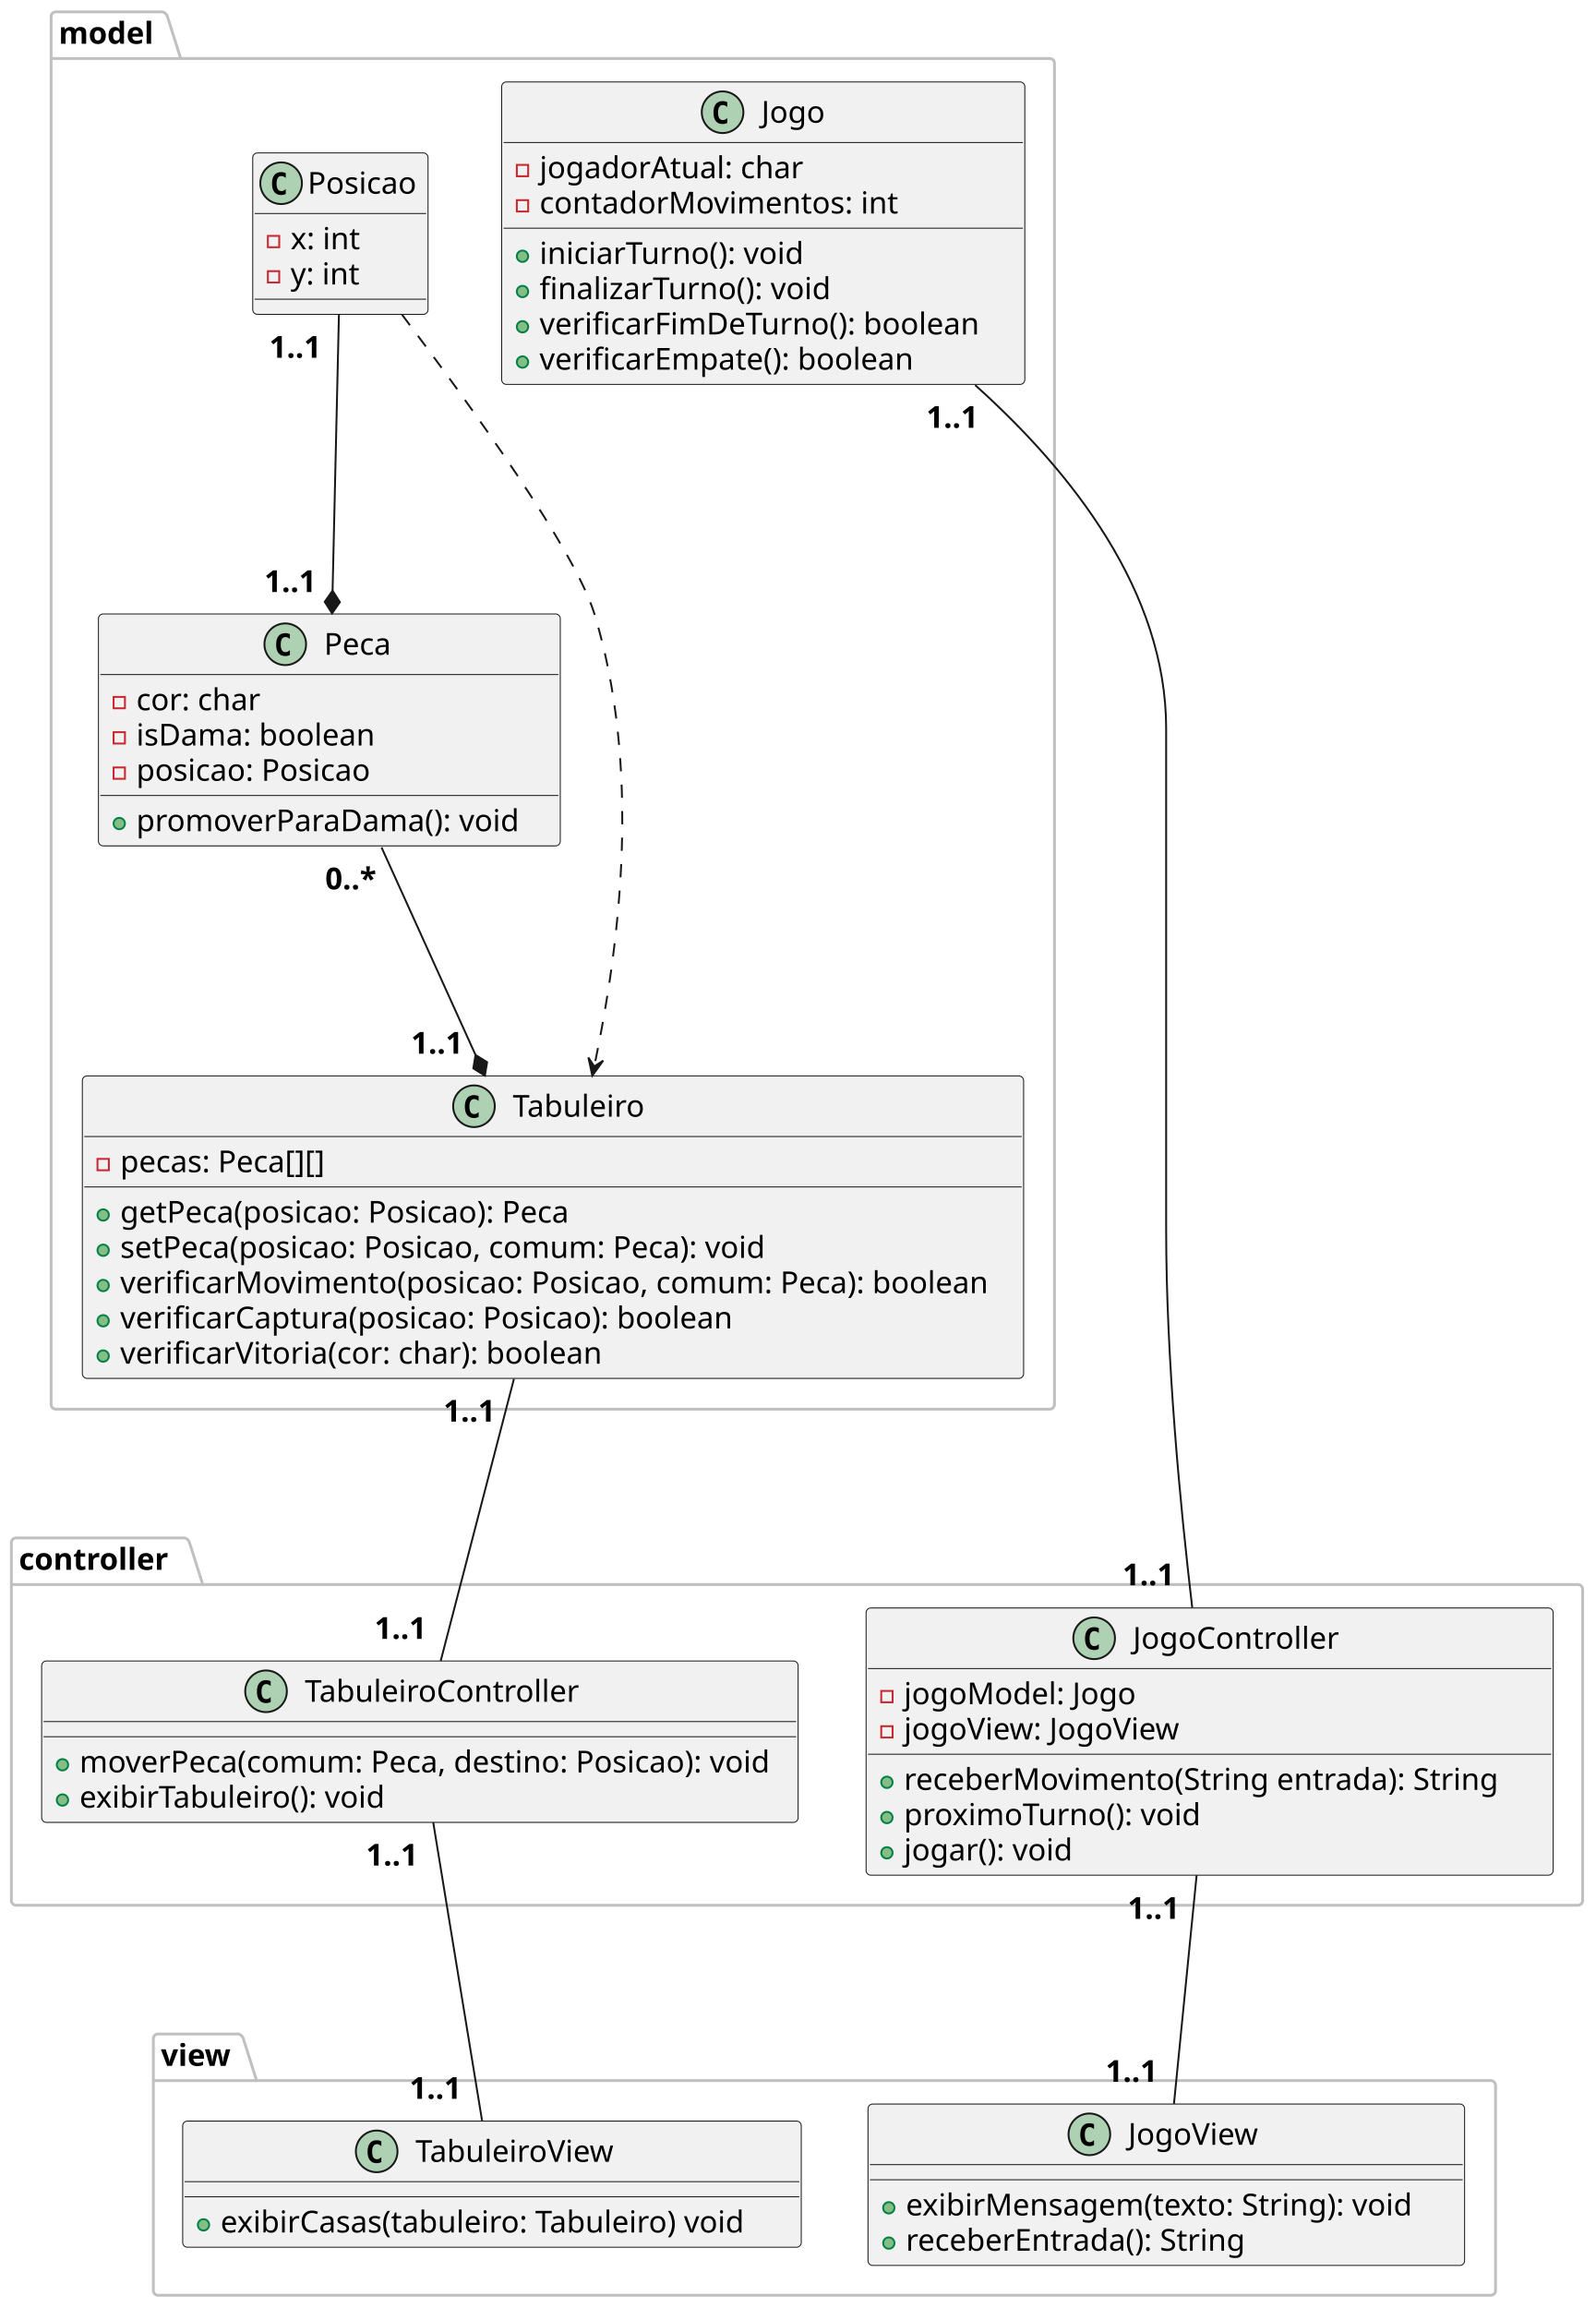
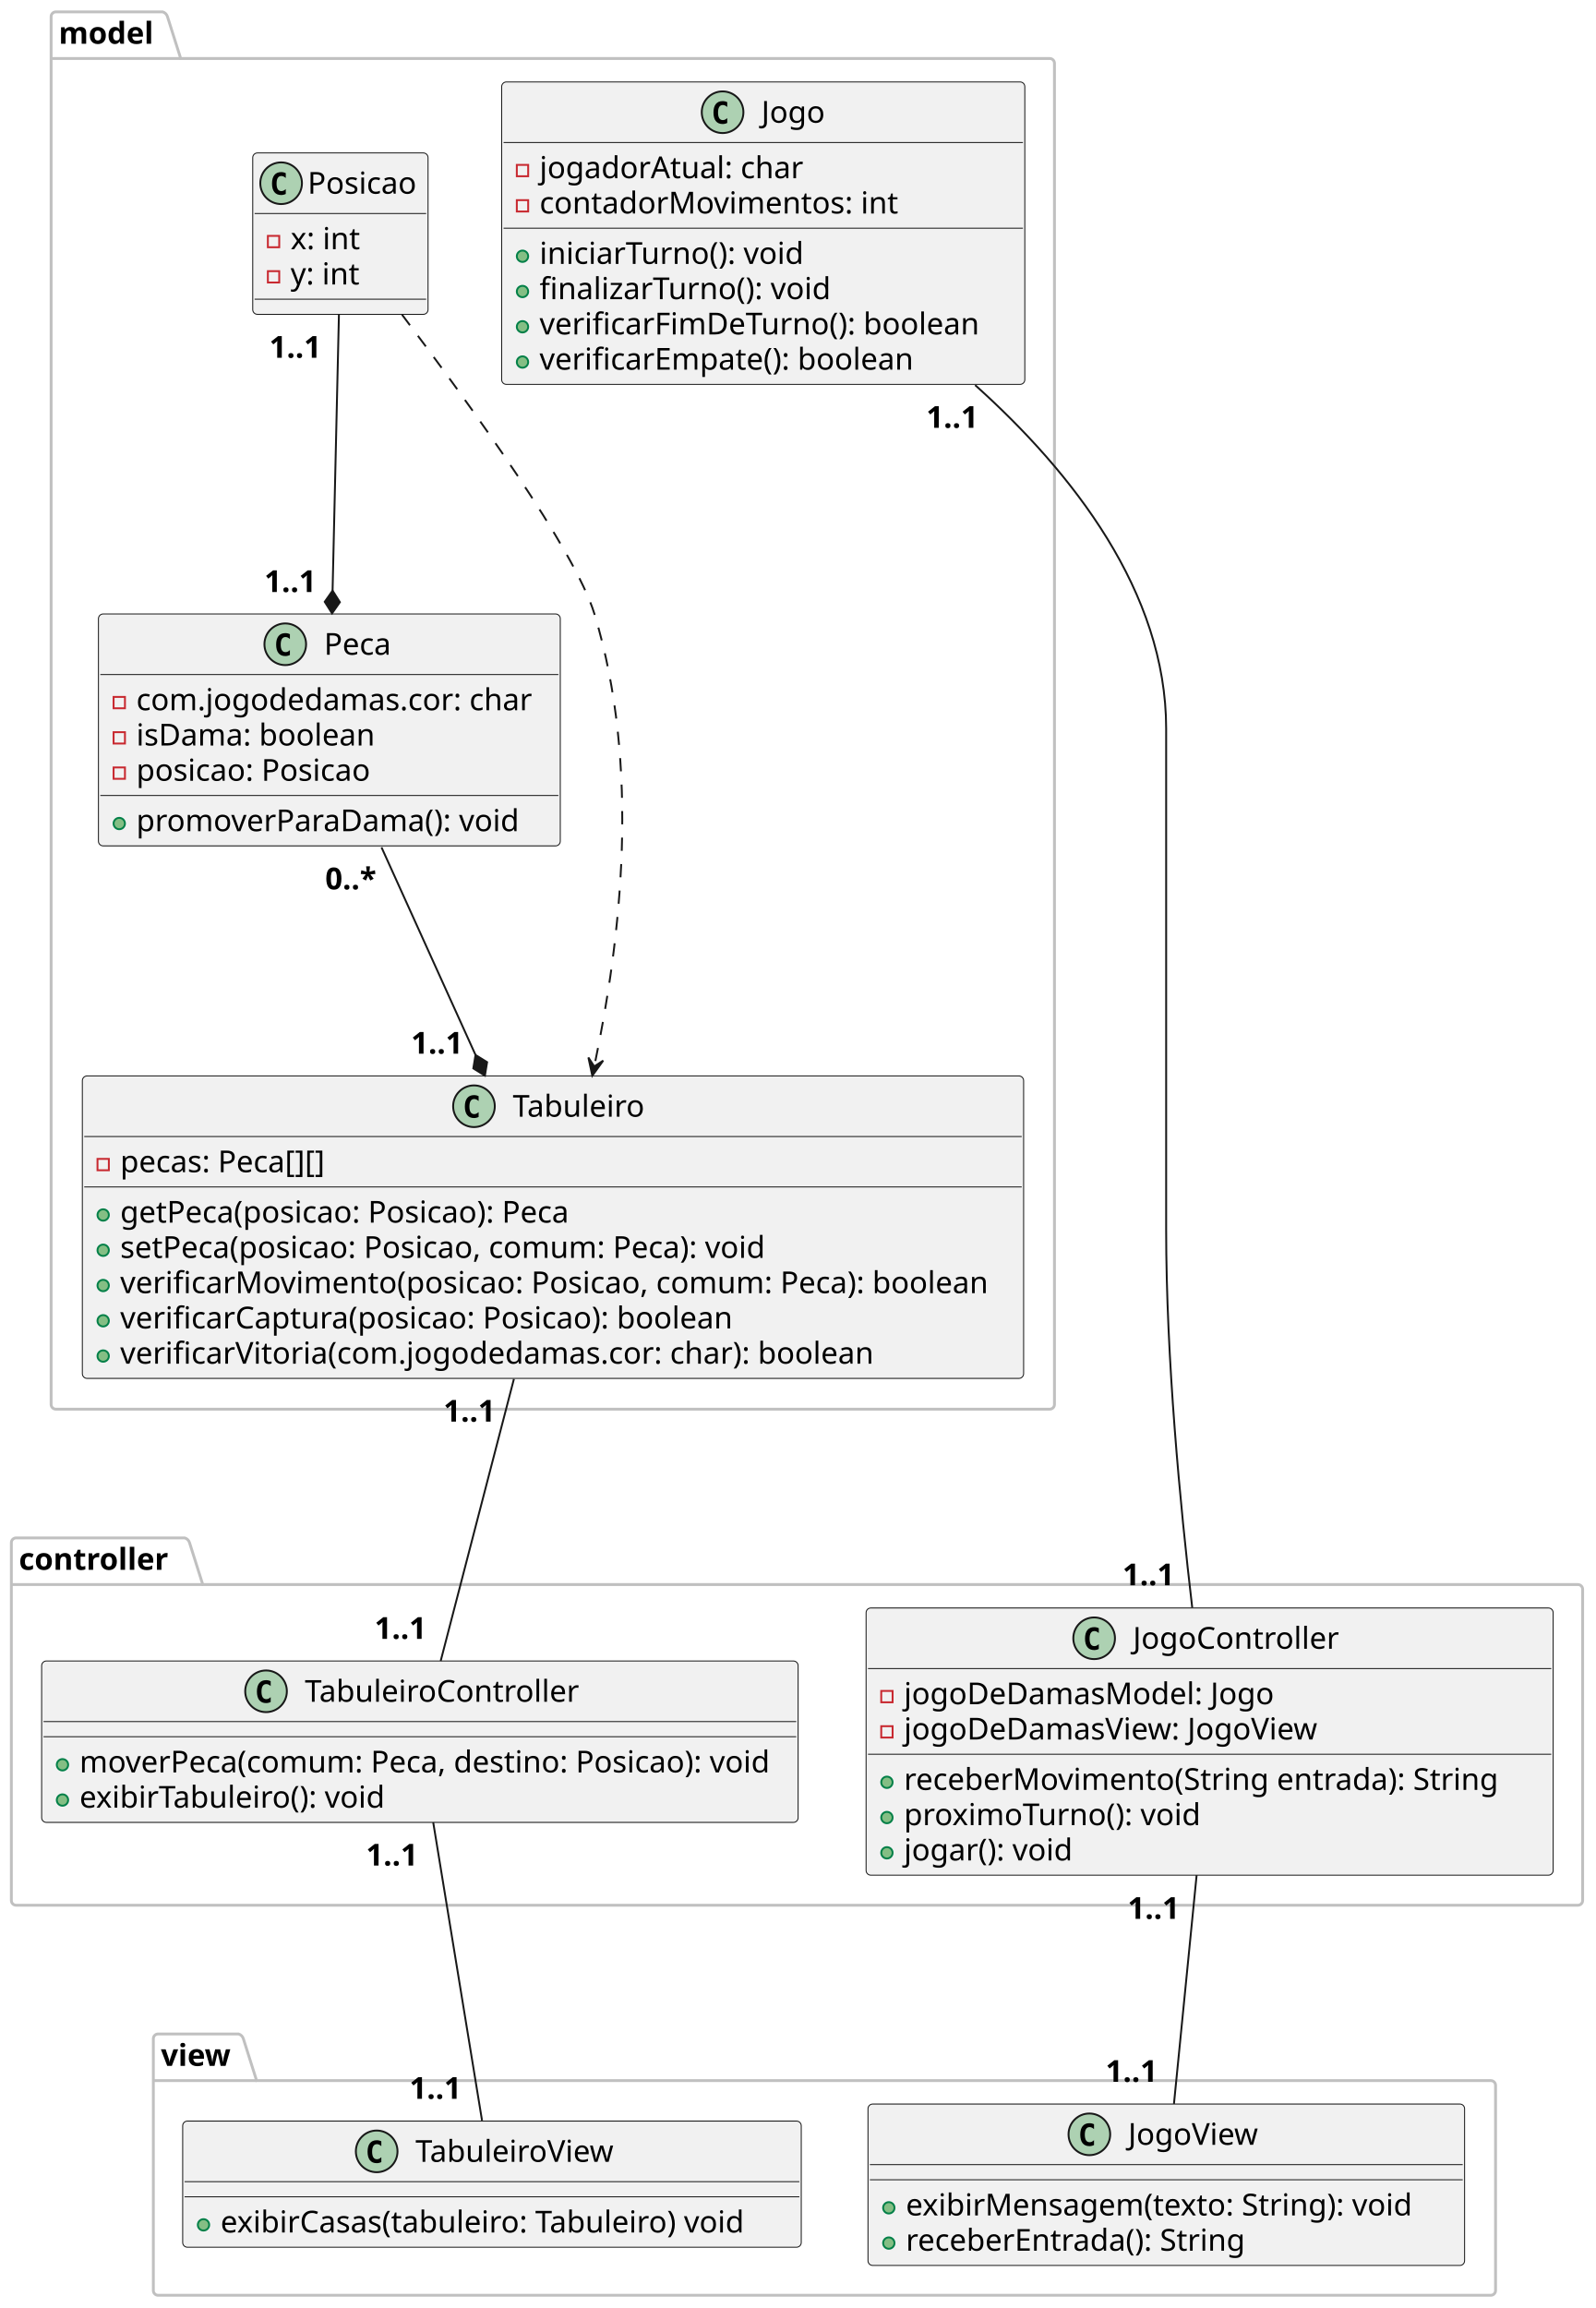
<svg xmlns="http://www.w3.org/2000/svg" contentStyleType="text/css" height="1219px" preserveAspectRatio="none" style="width:843px;height:1219px;background:#FFFFFF;" version="1.1" viewBox="0 0 843 1219" width="843px" zoomAndPan="magnify">
  <defs />
  <g>
    <g id="cluster_model">
      <path d="M29.5,6.273 L85.953,6.273 A3.75,3.75 0 0 1 88.453,8.773 L95.453,30.898 L554.5,30.898 A2.5,2.5 0 0 1 557,33.398 L557,741.773 A2.5,2.5 0 0 1 554.5,744.273 L29.5,744.273 A2.5,2.5 0 0 1 27,741.773 L27,8.773 A2.5,2.5 0 0 1 29.5,6.273 " fill="none" style="stroke:#C0C0C0;stroke-width:1.5;" />
      <line style="stroke:#C0C0C0;stroke-width:1.5;" x1="27" x2="95.453" y1="30.898" y2="30.898" />
      <text fill="#000000" font-family="sans-serif" font-size="16" font-weight="bold" lengthAdjust="spacing" textLength="55.453" x="31" y="23.125">model</text>
    </g>
    <g id="cluster_controller">
      <path d="M8.5,812.273 L97.609,812.273 A3.75,3.75 0 0 1 100.109,814.773 L107.109,836.898 L833.5,836.898 A2.5,2.5 0 0 1 836,839.398 L836,1003.773 A2.5,2.5 0 0 1 833.5,1006.273 L8.5,1006.273 A2.5,2.5 0 0 1 6,1003.773 L6,814.773 A2.5,2.5 0 0 1 8.5,812.273 " fill="none" style="stroke:#C0C0C0;stroke-width:1.5;" />
      <line style="stroke:#C0C0C0;stroke-width:1.5;" x1="6" x2="107.109" y1="836.898" y2="836.898" />
      <text fill="#000000" font-family="sans-serif" font-size="16" font-weight="bold" lengthAdjust="spacing" textLength="88.109" x="10" y="829.125">controller</text>
    </g>
    <g id="cluster_view">
      <path d="M83.5,1074.273 L126.047,1074.273 A3.75,3.75 0 0 1 128.547,1076.773 L135.547,1098.898 L787.5,1098.898 A2.5,2.5 0 0 1 790,1101.398 L790,1209.773 A2.5,2.5 0 0 1 787.5,1212.273 L83.5,1212.273 A2.5,2.5 0 0 1 81,1209.773 L81,1076.773 A2.5,2.5 0 0 1 83.5,1074.273 " fill="none" style="stroke:#C0C0C0;stroke-width:1.5;" />
      <line style="stroke:#C0C0C0;stroke-width:1.5;" x1="81" x2="135.547" y1="1098.898" y2="1098.898" />
      <text fill="#000000" font-family="sans-serif" font-size="16" font-weight="bold" lengthAdjust="spacing" textLength="41.547" x="85" y="1091.125">view</text>
    </g>
    <g id="elem_Tabuleiro">
      <rect codeLine="6" fill="#F1F1F1" height="159.75" id="Tabuleiro" rx="2.5" ry="2.5" style="stroke:#181818;stroke-width:0.5;" width="497.211" x="43.5" y="568.273" />
      <ellipse cx="250.367" cy="584.273" fill="#ADD1B2" rx="11" ry="11" style="stroke:#181818;stroke-width:1;" />
      <path d="M252.82,589.93 Q252.273,590.211 251.664,590.352 Q251.07,590.508 250.398,590.508 Q248.039,590.508 246.789,588.945 Q245.555,587.383 245.555,584.445 Q245.555,581.508 246.789,579.961 Q248.039,578.398 250.398,578.398 Q251.07,578.398 251.68,578.539 Q252.289,578.68 252.82,578.961 L252.82,581.523 Q252.227,580.977 251.664,580.727 Q251.102,580.461 250.508,580.461 Q249.242,580.461 248.602,581.477 Q247.961,582.477 247.961,584.445 Q247.961,586.414 248.602,587.43 Q249.242,588.43 250.508,588.43 Q251.102,588.43 251.664,588.18 Q252.227,587.914 252.82,587.367 L252.82,589.93 Z " fill="#000000" />
      <text fill="#000000" font-family="sans-serif" font-size="16" lengthAdjust="spacing" textLength="74.977" x="270.867" y="589.812">Tabuleiro</text>
      <line style="stroke:#181818;stroke-width:0.5;" x1="44.5" x2="539.711" y1="600.273" y2="600.273" />
      <rect fill="none" height="6" style="stroke:#C82930;stroke-width:1;" width="6" x="51.5" y="612.086" />
      <text fill="#000000" font-family="sans-serif" font-size="16" lengthAdjust="spacing" textLength="120.477" x="63.5" y="619.125">pecas: Peca[][]</text>
      <line style="stroke:#181818;stroke-width:0.5;" x1="44.5" x2="539.711" y1="626.898" y2="626.898" />
      <ellipse cx="54.5" cy="641.711" fill="#84BE84" rx="3" ry="3" style="stroke:#038048;stroke-width:1;" />
      <text fill="#000000" font-family="sans-serif" font-size="16" lengthAdjust="spacing" textLength="257.625" x="63.5" y="645.75">getPeca(posicao: Posicao): Peca</text>
      <ellipse cx="54.5" cy="660.336" fill="#84BE84" rx="3" ry="3" style="stroke:#038048;stroke-width:1;" />
      <text fill="#000000" font-family="sans-serif" font-size="16" lengthAdjust="spacing" textLength="348.914" x="63.5" y="664.375">setPeca(posicao: Posicao, comum: Peca): void</text>
      <ellipse cx="54.5" cy="678.961" fill="#84BE84" rx="3" ry="3" style="stroke:#038048;stroke-width:1;" />
      <text fill="#000000" font-family="sans-serif" font-size="16" lengthAdjust="spacing" textLength="471.211" x="63.5" y="683">verificarMovimento(posicao: Posicao, comum: Peca): boolean</text>
      <ellipse cx="54.5" cy="697.586" fill="#84BE84" rx="3" ry="3" style="stroke:#038048;stroke-width:1;" />
      <text fill="#000000" font-family="sans-serif" font-size="16" lengthAdjust="spacing" textLength="348.656" x="63.5" y="701.625">verificarCaptura(posicao: Posicao): boolean</text>
      <ellipse cx="54.5" cy="716.211" fill="#84BE84" rx="3" ry="3" style="stroke:#038048;stroke-width:1;" />
-       <text fill="#000000" font-family="sans-serif" font-size="16" lengthAdjust="spacing" textLength="275.766" x="63.5" y="720.25">verificarVitoria(cor: char): boolean</text>
+       <text fill="#000000" font-family="sans-serif" font-size="16" lengthAdjust="spacing" textLength="275.766" x="63.5" y="720.25">verificarVitoria(com.jogodedamas.cor: char): boolean</text>
    </g>
    <g id="elem_Posicao">
      <rect codeLine="16" fill="#F1F1F1" height="85.25" id="Posicao" rx="2.5" ry="2.5" style="stroke:#181818;stroke-width:0.5;" width="92.609" x="133.5" y="80.773" />
      <ellipse cx="148.5" cy="96.773" fill="#ADD1B2" rx="11" ry="11" style="stroke:#181818;stroke-width:1;" />
      <path d="M150.953,102.43 Q150.406,102.711 149.797,102.852 Q149.203,103.008 148.531,103.008 Q146.172,103.008 144.922,101.445 Q143.688,99.883 143.688,96.945 Q143.688,94.008 144.922,92.461 Q146.172,90.898 148.531,90.898 Q149.203,90.898 149.812,91.039 Q150.422,91.18 150.953,91.461 L150.953,94.023 Q150.359,93.477 149.797,93.227 Q149.234,92.961 148.641,92.961 Q147.375,92.961 146.734,93.977 Q146.094,94.977 146.094,96.945 Q146.094,98.914 146.734,99.93 Q147.375,100.93 148.641,100.93 Q149.234,100.93 149.797,100.68 Q150.359,100.414 150.953,99.867 L150.953,102.43 Z " fill="#000000" />
      <text fill="#000000" font-family="sans-serif" font-size="16" lengthAdjust="spacing" textLength="60.609" x="162.5" y="102.312">Posicao</text>
      <line style="stroke:#181818;stroke-width:0.5;" x1="134.5" x2="225.109" y1="112.773" y2="112.773" />
      <rect fill="none" height="6" style="stroke:#C82930;stroke-width:1;" width="6" x="141.5" y="124.586" />
      <text fill="#000000" font-family="sans-serif" font-size="16" lengthAdjust="spacing" textLength="40.805" x="153.5" y="131.625">x: int</text>
      <rect fill="none" height="6" style="stroke:#C82930;stroke-width:1;" width="6" x="141.5" y="143.211" />
      <text fill="#000000" font-family="sans-serif" font-size="16" lengthAdjust="spacing" textLength="40.805" x="153.5" y="150.25">y: int</text>
      <line style="stroke:#181818;stroke-width:0.5;" x1="134.5" x2="225.109" y1="158.023" y2="158.023" />
    </g>
    <g id="elem_Peca">
      <rect codeLine="21" fill="#F1F1F1" height="122.5" id="Peca" rx="2.5" ry="2.5" style="stroke:#181818;stroke-width:0.5;" width="243.961" x="52" y="324.273" />
      <ellipse cx="150.684" cy="340.273" fill="#ADD1B2" rx="11" ry="11" style="stroke:#181818;stroke-width:1;" />
      <path d="M153.137,345.93 Q152.59,346.211 151.981,346.352 Q151.387,346.508 150.715,346.508 Q148.356,346.508 147.106,344.945 Q145.871,343.383 145.871,340.445 Q145.871,337.508 147.106,335.961 Q148.356,334.398 150.715,334.398 Q151.387,334.398 151.996,334.539 Q152.606,334.68 153.137,334.961 L153.137,337.523 Q152.543,336.977 151.981,336.727 Q151.418,336.461 150.824,336.461 Q149.559,336.461 148.918,337.477 Q148.277,338.477 148.277,340.445 Q148.277,342.414 148.918,343.43 Q149.559,344.43 150.824,344.43 Q151.418,344.43 151.981,344.18 Q152.543,343.914 153.137,343.367 L153.137,345.93 Z " fill="#000000" />
      <text fill="#000000" font-family="sans-serif" font-size="16" lengthAdjust="spacing" textLength="38.094" x="171.184" y="345.812">Peca</text>
      <line style="stroke:#181818;stroke-width:0.5;" x1="53" x2="294.961" y1="356.273" y2="356.273" />
      <rect fill="none" height="6" style="stroke:#C82930;stroke-width:1;" width="6" x="60" y="368.086" />
-       <text fill="#000000" font-family="sans-serif" font-size="16" lengthAdjust="spacing" textLength="70.961" x="72" y="375.125">cor: char</text>
+       <text fill="#000000" font-family="sans-serif" font-size="16" lengthAdjust="spacing" textLength="70.961" x="72" y="375.125">com.jogodedamas.cor: char</text>
      <rect fill="none" height="6" style="stroke:#C82930;stroke-width:1;" width="6" x="60" y="386.711" />
      <text fill="#000000" font-family="sans-serif" font-size="16" lengthAdjust="spacing" textLength="134.742" x="72" y="393.75">isDama: boolean</text>
      <rect fill="none" height="6" style="stroke:#C82930;stroke-width:1;" width="6" x="60" y="405.336" />
      <text fill="#000000" font-family="sans-serif" font-size="16" lengthAdjust="spacing" textLength="132.203" x="72" y="412.375">posicao: Posicao</text>
      <line style="stroke:#181818;stroke-width:0.5;" x1="53" x2="294.961" y1="420.148" y2="420.148" />
      <ellipse cx="63" cy="434.961" fill="#84BE84" rx="3" ry="3" style="stroke:#038048;stroke-width:1;" />
      <text fill="#000000" font-family="sans-serif" font-size="16" lengthAdjust="spacing" textLength="217.961" x="72" y="439">promoverParaDama(): void</text>
    </g>
    <g id="elem_Jogo">
      <rect codeLine="29" fill="#F1F1F1" height="159.75" id="Jogo" rx="2.5" ry="2.5" style="stroke:#181818;stroke-width:0.5;" width="276.344" x="265" y="43.273" />
      <ellipse cx="381.695" cy="59.273" fill="#ADD1B2" rx="11" ry="11" style="stroke:#181818;stroke-width:1;" />
      <path d="M384.148,64.93 Q383.602,65.211 382.992,65.352 Q382.398,65.508 381.727,65.508 Q379.367,65.508 378.117,63.945 Q376.883,62.383 376.883,59.445 Q376.883,56.508 378.117,54.961 Q379.367,53.398 381.727,53.398 Q382.398,53.398 383.008,53.539 Q383.617,53.68 384.148,53.961 L384.148,56.523 Q383.555,55.977 382.992,55.727 Q382.43,55.461 381.836,55.461 Q380.57,55.461 379.93,56.477 Q379.289,57.477 379.289,59.445 Q379.289,61.414 379.93,62.43 Q380.57,63.43 381.836,63.43 Q382.43,63.43 382.992,63.18 Q383.555,62.914 384.148,62.367 L384.148,64.93 Z " fill="#000000" />
      <text fill="#000000" font-family="sans-serif" font-size="16" lengthAdjust="spacing" textLength="34.453" x="402.195" y="64.812">Jogo</text>
      <line style="stroke:#181818;stroke-width:0.5;" x1="266" x2="540.344" y1="75.273" y2="75.273" />
      <rect fill="none" height="6" style="stroke:#C82930;stroke-width:1;" width="6" x="273" y="87.086" />
      <text fill="#000000" font-family="sans-serif" font-size="16" lengthAdjust="spacing" textLength="148.125" x="285" y="94.125">jogadorAtual: char</text>
      <rect fill="none" height="6" style="stroke:#C82930;stroke-width:1;" width="6" x="273" y="105.711" />
      <text fill="#000000" font-family="sans-serif" font-size="16" lengthAdjust="spacing" textLength="200.141" x="285" y="112.75">contadorMovimentos: int</text>
      <line style="stroke:#181818;stroke-width:0.5;" x1="266" x2="540.344" y1="120.523" y2="120.523" />
      <ellipse cx="276" cy="135.336" fill="#84BE84" rx="3" ry="3" style="stroke:#038048;stroke-width:1;" />
      <text fill="#000000" font-family="sans-serif" font-size="16" lengthAdjust="spacing" textLength="151.898" x="285" y="139.375">iniciarTurno(): void</text>
      <ellipse cx="276" cy="153.961" fill="#84BE84" rx="3" ry="3" style="stroke:#038048;stroke-width:1;" />
      <text fill="#000000" font-family="sans-serif" font-size="16" lengthAdjust="spacing" textLength="166.938" x="285" y="158">finalizarTurno(): void</text>
      <ellipse cx="276" cy="172.586" fill="#84BE84" rx="3" ry="3" style="stroke:#038048;stroke-width:1;" />
      <text fill="#000000" font-family="sans-serif" font-size="16" lengthAdjust="spacing" textLength="250.344" x="285" y="176.625">verificarFimDeTurno(): boolean</text>
      <ellipse cx="276" cy="191.211" fill="#84BE84" rx="3" ry="3" style="stroke:#038048;stroke-width:1;" />
      <text fill="#000000" font-family="sans-serif" font-size="16" lengthAdjust="spacing" textLength="214.297" x="285" y="195.25">verificarEmpate(): boolean</text>
    </g>
    <g id="elem_JogoController">
      <rect codeLine="41" fill="#F1F1F1" height="141.125" id="JogoController" rx="2.5" ry="2.5" style="stroke:#181818;stroke-width:0.5;" width="362.93" x="457.5" y="849.273" />
      <ellipse cx="577.961" cy="865.273" fill="#ADD1B2" rx="11" ry="11" style="stroke:#181818;stroke-width:1;" />
      <path d="M580.414,870.93 Q579.867,871.211 579.258,871.352 Q578.664,871.508 577.992,871.508 Q575.633,871.508 574.383,869.945 Q573.148,868.383 573.148,865.445 Q573.148,862.508 574.383,860.961 Q575.633,859.398 577.992,859.398 Q578.664,859.398 579.273,859.539 Q579.883,859.68 580.414,859.961 L580.414,862.523 Q579.82,861.977 579.258,861.727 Q578.695,861.461 578.102,861.461 Q576.836,861.461 576.195,862.477 Q575.555,863.477 575.555,865.445 Q575.555,867.414 576.195,868.43 Q576.836,869.43 578.102,869.43 Q578.695,869.43 579.258,869.18 Q579.82,868.914 580.414,868.367 L580.414,870.93 Z " fill="#000000" />
      <text fill="#000000" font-family="sans-serif" font-size="16" lengthAdjust="spacing" textLength="113.508" x="598.461" y="870.812">JogoController</text>
      <line style="stroke:#181818;stroke-width:0.5;" x1="458.5" x2="819.43" y1="881.273" y2="881.273" />
      <rect fill="none" height="6" style="stroke:#C82930;stroke-width:1;" width="6" x="465.5" y="893.086" />
-       <text fill="#000000" font-family="sans-serif" font-size="16" lengthAdjust="spacing" textLength="127.148" x="477.5" y="900.125">jogoModel: Jogo</text>
+       <text fill="#000000" font-family="sans-serif" font-size="16" lengthAdjust="spacing" textLength="127.148" x="477.5" y="900.125">jogoDeDamasModel: Jogo</text>
      <rect fill="none" height="6" style="stroke:#C82930;stroke-width:1;" width="6" x="465.5" y="911.711" />
-       <text fill="#000000" font-family="sans-serif" font-size="16" lengthAdjust="spacing" textLength="155.75" x="477.5" y="918.75">jogoView: JogoView</text>
+       <text fill="#000000" font-family="sans-serif" font-size="16" lengthAdjust="spacing" textLength="155.75" x="477.5" y="918.75">jogoDeDamasView: JogoView</text>
      <line style="stroke:#181818;stroke-width:0.5;" x1="458.5" x2="819.43" y1="926.523" y2="926.523" />
      <ellipse cx="468.5" cy="941.336" fill="#84BE84" rx="3" ry="3" style="stroke:#038048;stroke-width:1;" />
      <text fill="#000000" font-family="sans-serif" font-size="16" lengthAdjust="spacing" textLength="336.93" x="477.5" y="945.375">receberMovimento(String entrada): String</text>
      <ellipse cx="468.5" cy="959.961" fill="#84BE84" rx="3" ry="3" style="stroke:#038048;stroke-width:1;" />
      <text fill="#000000" font-family="sans-serif" font-size="16" lengthAdjust="spacing" textLength="169.055" x="477.5" y="964">proximoTurno(): void</text>
      <ellipse cx="468.5" cy="978.586" fill="#84BE84" rx="3" ry="3" style="stroke:#038048;stroke-width:1;" />
      <text fill="#000000" font-family="sans-serif" font-size="16" lengthAdjust="spacing" textLength="97.594" x="477.5" y="982.625">jogar(): void</text>
    </g>
    <g id="elem_TabuleiroController">
      <rect codeLine="50" fill="#F1F1F1" height="85.25" id="TabuleiroController" rx="2.5" ry="2.5" style="stroke:#181818;stroke-width:0.5;" width="399.594" x="22" y="877.273" />
      <ellipse cx="140.531" cy="893.273" fill="#ADD1B2" rx="11" ry="11" style="stroke:#181818;stroke-width:1;" />
      <path d="M142.984,898.93 Q142.438,899.211 141.828,899.352 Q141.234,899.508 140.562,899.508 Q138.203,899.508 136.953,897.945 Q135.719,896.383 135.719,893.445 Q135.719,890.508 136.953,888.961 Q138.203,887.398 140.562,887.398 Q141.234,887.398 141.844,887.539 Q142.453,887.68 142.984,887.961 L142.984,890.523 Q142.391,889.977 141.828,889.727 Q141.266,889.461 140.672,889.461 Q139.406,889.461 138.766,890.477 Q138.125,891.477 138.125,893.445 Q138.125,895.414 138.766,896.43 Q139.406,897.43 140.672,897.43 Q141.266,897.43 141.828,897.18 Q142.391,896.914 142.984,896.367 L142.984,898.93 Z " fill="#000000" />
      <text fill="#000000" font-family="sans-serif" font-size="16" lengthAdjust="spacing" textLength="154.031" x="161.031" y="898.812">TabuleiroController</text>
      <line style="stroke:#181818;stroke-width:0.5;" x1="23" x2="420.594" y1="909.273" y2="909.273" />
      <line style="stroke:#181818;stroke-width:0.5;" x1="23" x2="420.594" y1="917.273" y2="917.273" />
      <ellipse cx="33" cy="932.086" fill="#84BE84" rx="3" ry="3" style="stroke:#038048;stroke-width:1;" />
      <text fill="#000000" font-family="sans-serif" font-size="16" lengthAdjust="spacing" textLength="373.594" x="42" y="936.125">moverPeca(comum: Peca, destino: Posicao): void</text>
      <ellipse cx="33" cy="950.711" fill="#84BE84" rx="3" ry="3" style="stroke:#038048;stroke-width:1;" />
      <text fill="#000000" font-family="sans-serif" font-size="16" lengthAdjust="spacing" textLength="176.734" x="42" y="954.75">exibirTabuleiro(): void</text>
    </g>
    <g id="elem_TabuleiroView">
      <rect codeLine="57" fill="#F1F1F1" height="66.625" id="TabuleiroView" rx="2.5" ry="2.5" style="stroke:#181818;stroke-width:0.5;" width="326.75" x="96.5" y="1120.273" />
      <ellipse cx="198.977" cy="1136.273" fill="#ADD1B2" rx="11" ry="11" style="stroke:#181818;stroke-width:1;" />
      <path d="M201.43,1141.93 Q200.883,1142.211 200.273,1142.352 Q199.68,1142.508 199.008,1142.508 Q196.648,1142.508 195.398,1140.945 Q194.164,1139.383 194.164,1136.445 Q194.164,1133.508 195.398,1131.961 Q196.648,1130.398 199.008,1130.398 Q199.68,1130.398 200.289,1130.539 Q200.898,1130.68 201.43,1130.961 L201.43,1133.523 Q200.836,1132.977 200.273,1132.727 Q199.711,1132.461 199.117,1132.461 Q197.852,1132.461 197.211,1133.477 Q196.57,1134.477 196.57,1136.445 Q196.57,1138.414 197.211,1139.43 Q197.852,1140.43 199.117,1140.43 Q199.711,1140.43 200.273,1140.18 Q200.836,1139.914 201.43,1139.367 L201.43,1141.93 Z " fill="#000000" />
      <text fill="#000000" font-family="sans-serif" font-size="16" lengthAdjust="spacing" textLength="113.297" x="219.477" y="1141.812">TabuleiroView</text>
      <line style="stroke:#181818;stroke-width:0.5;" x1="97.5" x2="422.25" y1="1152.273" y2="1152.273" />
      <line style="stroke:#181818;stroke-width:0.5;" x1="97.5" x2="422.25" y1="1160.273" y2="1160.273" />
      <ellipse cx="107.5" cy="1175.086" fill="#84BE84" rx="3" ry="3" style="stroke:#038048;stroke-width:1;" />
      <text fill="#000000" font-family="sans-serif" font-size="16" lengthAdjust="spacing" textLength="300.75" x="116.5" y="1179.125">exibirCasas(tabuleiro: Tabuleiro) void</text>
    </g>
    <g id="elem_JogoView">
      <rect codeLine="61" fill="#F1F1F1" height="85.25" id="JogoView" rx="2.5" ry="2.5" style="stroke:#181818;stroke-width:0.5;" width="315.148" x="458.5" y="1111.273" />
      <ellipse cx="575.438" cy="1127.273" fill="#ADD1B2" rx="11" ry="11" style="stroke:#181818;stroke-width:1;" />
      <path d="M577.891,1132.93 Q577.344,1133.211 576.734,1133.352 Q576.141,1133.508 575.469,1133.508 Q573.109,1133.508 571.859,1131.945 Q570.625,1130.383 570.625,1127.445 Q570.625,1124.508 571.859,1122.961 Q573.109,1121.398 575.469,1121.398 Q576.141,1121.398 576.75,1121.539 Q577.359,1121.68 577.891,1121.961 L577.891,1124.523 Q577.297,1123.977 576.734,1123.727 Q576.172,1123.461 575.578,1123.461 Q574.312,1123.461 573.672,1124.477 Q573.031,1125.477 573.031,1127.445 Q573.031,1129.414 573.672,1130.43 Q574.312,1131.43 575.578,1131.43 Q576.172,1131.43 576.734,1131.18 Q577.297,1130.914 577.891,1130.367 L577.891,1132.93 Z " fill="#000000" />
      <text fill="#000000" font-family="sans-serif" font-size="16" lengthAdjust="spacing" textLength="72.773" x="595.938" y="1132.812">JogoView</text>
      <line style="stroke:#181818;stroke-width:0.5;" x1="459.5" x2="772.648" y1="1143.273" y2="1143.273" />
      <line style="stroke:#181818;stroke-width:0.5;" x1="459.5" x2="772.648" y1="1151.273" y2="1151.273" />
      <ellipse cx="469.5" cy="1166.086" fill="#84BE84" rx="3" ry="3" style="stroke:#038048;stroke-width:1;" />
      <text fill="#000000" font-family="sans-serif" font-size="16" lengthAdjust="spacing" textLength="289.148" x="478.5" y="1170.125">exibirMensagem(texto: String): void</text>
      <ellipse cx="469.5" cy="1184.711" fill="#84BE84" rx="3" ry="3" style="stroke:#038048;stroke-width:1;" />
      <text fill="#000000" font-family="sans-serif" font-size="16" lengthAdjust="spacing" textLength="195.219" x="478.5" y="1188.75">receberEntrada(): String</text>
    </g>
    <g id="link_Posicao_Peca">
      <path codeLine="67" d="M179.04,165.843 C178.06,208.503 176.796,263.337 175.676,311.947 " fill="none" id="Posicao-to-Peca" style="stroke:#181818;stroke-width:1;" />
      <polygon fill="#181818" points="175.4,323.943,179.537,318.037,175.676,311.947,171.539,317.853,175.4,323.943" style="stroke:#181818;stroke-width:1;" />
      <text fill="#000000" font-family="sans-serif" font-size="16" font-weight="bold" lengthAdjust="spacing" textLength="34.422" x="142.242" y="188.944">1..1</text>
      <text fill="#000000" font-family="sans-serif" font-size="16" font-weight="bold" lengthAdjust="spacing" textLength="34.422" x="139.623" y="312.67">1..1</text>
    </g>
    <g id="link_Peca_Tabuleiro">
      <path codeLine="68" d="M201.52,447.523 C217.79,483.453 233.639,518.432 251.189,557.182 " fill="none" id="Peca-to-Tabuleiro" style="stroke:#181818;stroke-width:1;" />
      <polygon fill="#181818" points="256.14,568.113,257.308,560.998,251.189,557.182,250.021,564.298,256.14,568.113" style="stroke:#181818;stroke-width:1;" />
      <text fill="#000000" font-family="sans-serif" font-size="16" font-weight="bold" lengthAdjust="spacing" textLength="31.656" x="171.795" y="469.729">0..*</text>
      <text fill="#000000" font-family="sans-serif" font-size="16" font-weight="bold" lengthAdjust="spacing" textLength="34.422" x="217.112" y="556.509">1..1</text>
    </g>
    <g id="link_Posicao_Tabuleiro">
      <path codeLine="69" d="M212.35,166.163 C248.62,214.143 303.73,290.483 314,324.273 C338.48,404.803 328.029,495.771 314.109,562.281 " fill="none" id="Posicao-to-Tabuleiro" style="stroke:#181818;stroke-width:1;stroke-dasharray:7.0,7.0;" />
      <polygon fill="#181818" points="312.88,568.153,318.639,560.164,313.904,563.26,310.808,558.525,312.88,568.153" style="stroke:#181818;stroke-width:1;" />
    </g>
    <g id="link_Tabuleiro_TabuleiroController">
      <path codeLine="70" d="M271.47,728.313 C258.8,777.083 243.07,837.663 232.79,877.233 " fill="none" id="Tabuleiro-TabuleiroController" style="stroke:#181818;stroke-width:1;" />
      <text fill="#000000" font-family="sans-serif" font-size="16" font-weight="bold" lengthAdjust="spacing" textLength="34.422" x="234.254" y="750.855">1..1</text>
      <text fill="#000000" font-family="sans-serif" font-size="16" font-weight="bold" lengthAdjust="spacing" textLength="34.422" x="197.83" y="865.58">1..1</text>
    </g>
    <g id="link_Jogo_JogoController">
      <path codeLine="71" d="M515.11,203.403 C566.43,249.463 616,312.623 616,384.773 C616,384.773 616,384.773 616,649.273 C616,717.363 623.38,794.783 629.78,849.113 " fill="none" id="Jogo-JogoController" style="stroke:#181818;stroke-width:1;" />
      <text fill="#000000" font-family="sans-serif" font-size="16" font-weight="bold" lengthAdjust="spacing" textLength="34.422" x="489.287" y="225.952">1..1</text>
      <text fill="#000000" font-family="sans-serif" font-size="16" font-weight="bold" lengthAdjust="spacing" textLength="34.422" x="592.939" y="837.279">1..1</text>
    </g>
    <g id="link_TabuleiroController_TabuleiroView">
      <path codeLine="72" d="M228.84,962.513 C236.23,1007.653 247.86,1078.673 254.63,1119.983 " fill="none" id="TabuleiroController-TabuleiroView" style="stroke:#181818;stroke-width:1;" />
      <text fill="#000000" font-family="sans-serif" font-size="16" font-weight="bold" lengthAdjust="spacing" textLength="34.422" x="193.348" y="985.316">1..1</text>
      <text fill="#000000" font-family="sans-serif" font-size="16" font-weight="bold" lengthAdjust="spacing" textLength="34.422" x="216.292" y="1108.509">1..1</text>
    </g>
    <g id="link_JogoController_JogoView">
      <path codeLine="73" d="M632.1,990.383 C628.2,1029.753 623.45,1077.663 620.12,1111.203 " fill="none" id="JogoController-JogoView" style="stroke:#181818;stroke-width:1;" />
      <text fill="#000000" font-family="sans-serif" font-size="16" font-weight="bold" lengthAdjust="spacing" textLength="34.422" x="595.661" y="1013.471">1..1</text>
      <text fill="#000000" font-family="sans-serif" font-size="16" font-weight="bold" lengthAdjust="spacing" textLength="34.422" x="584.009" y="1099.545">1..1</text>
    </g>
  </g>
</svg>
